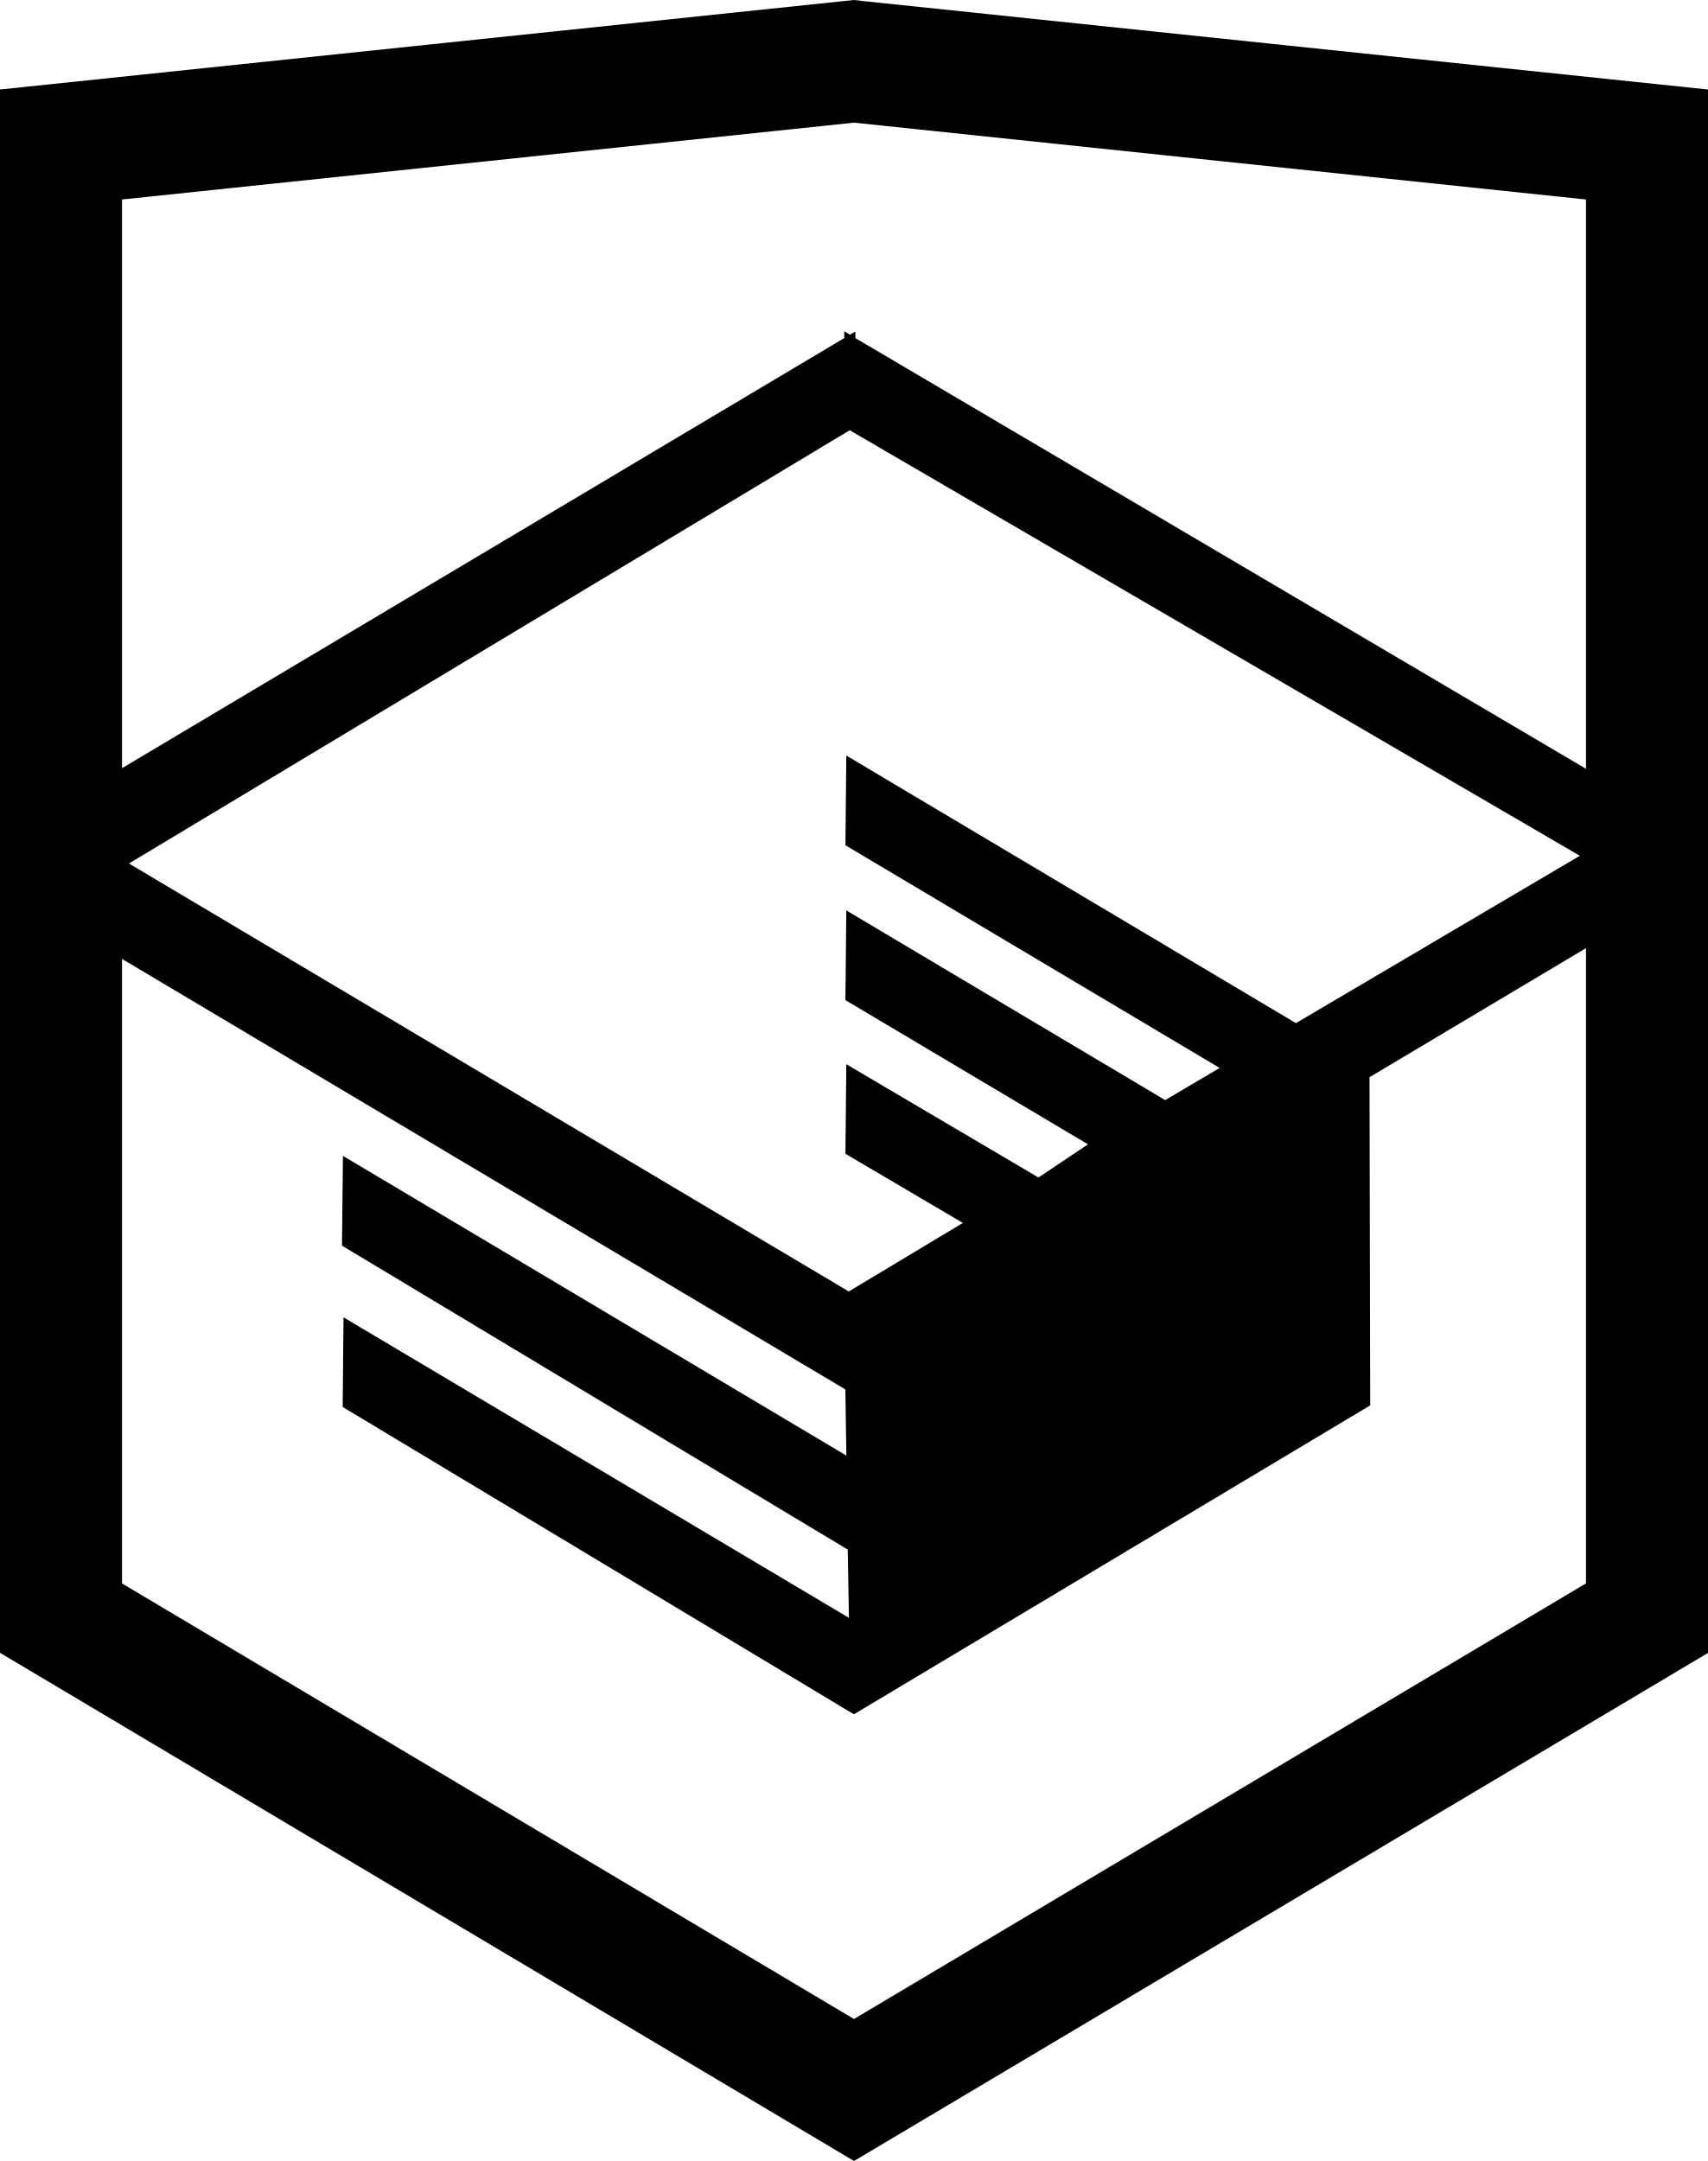
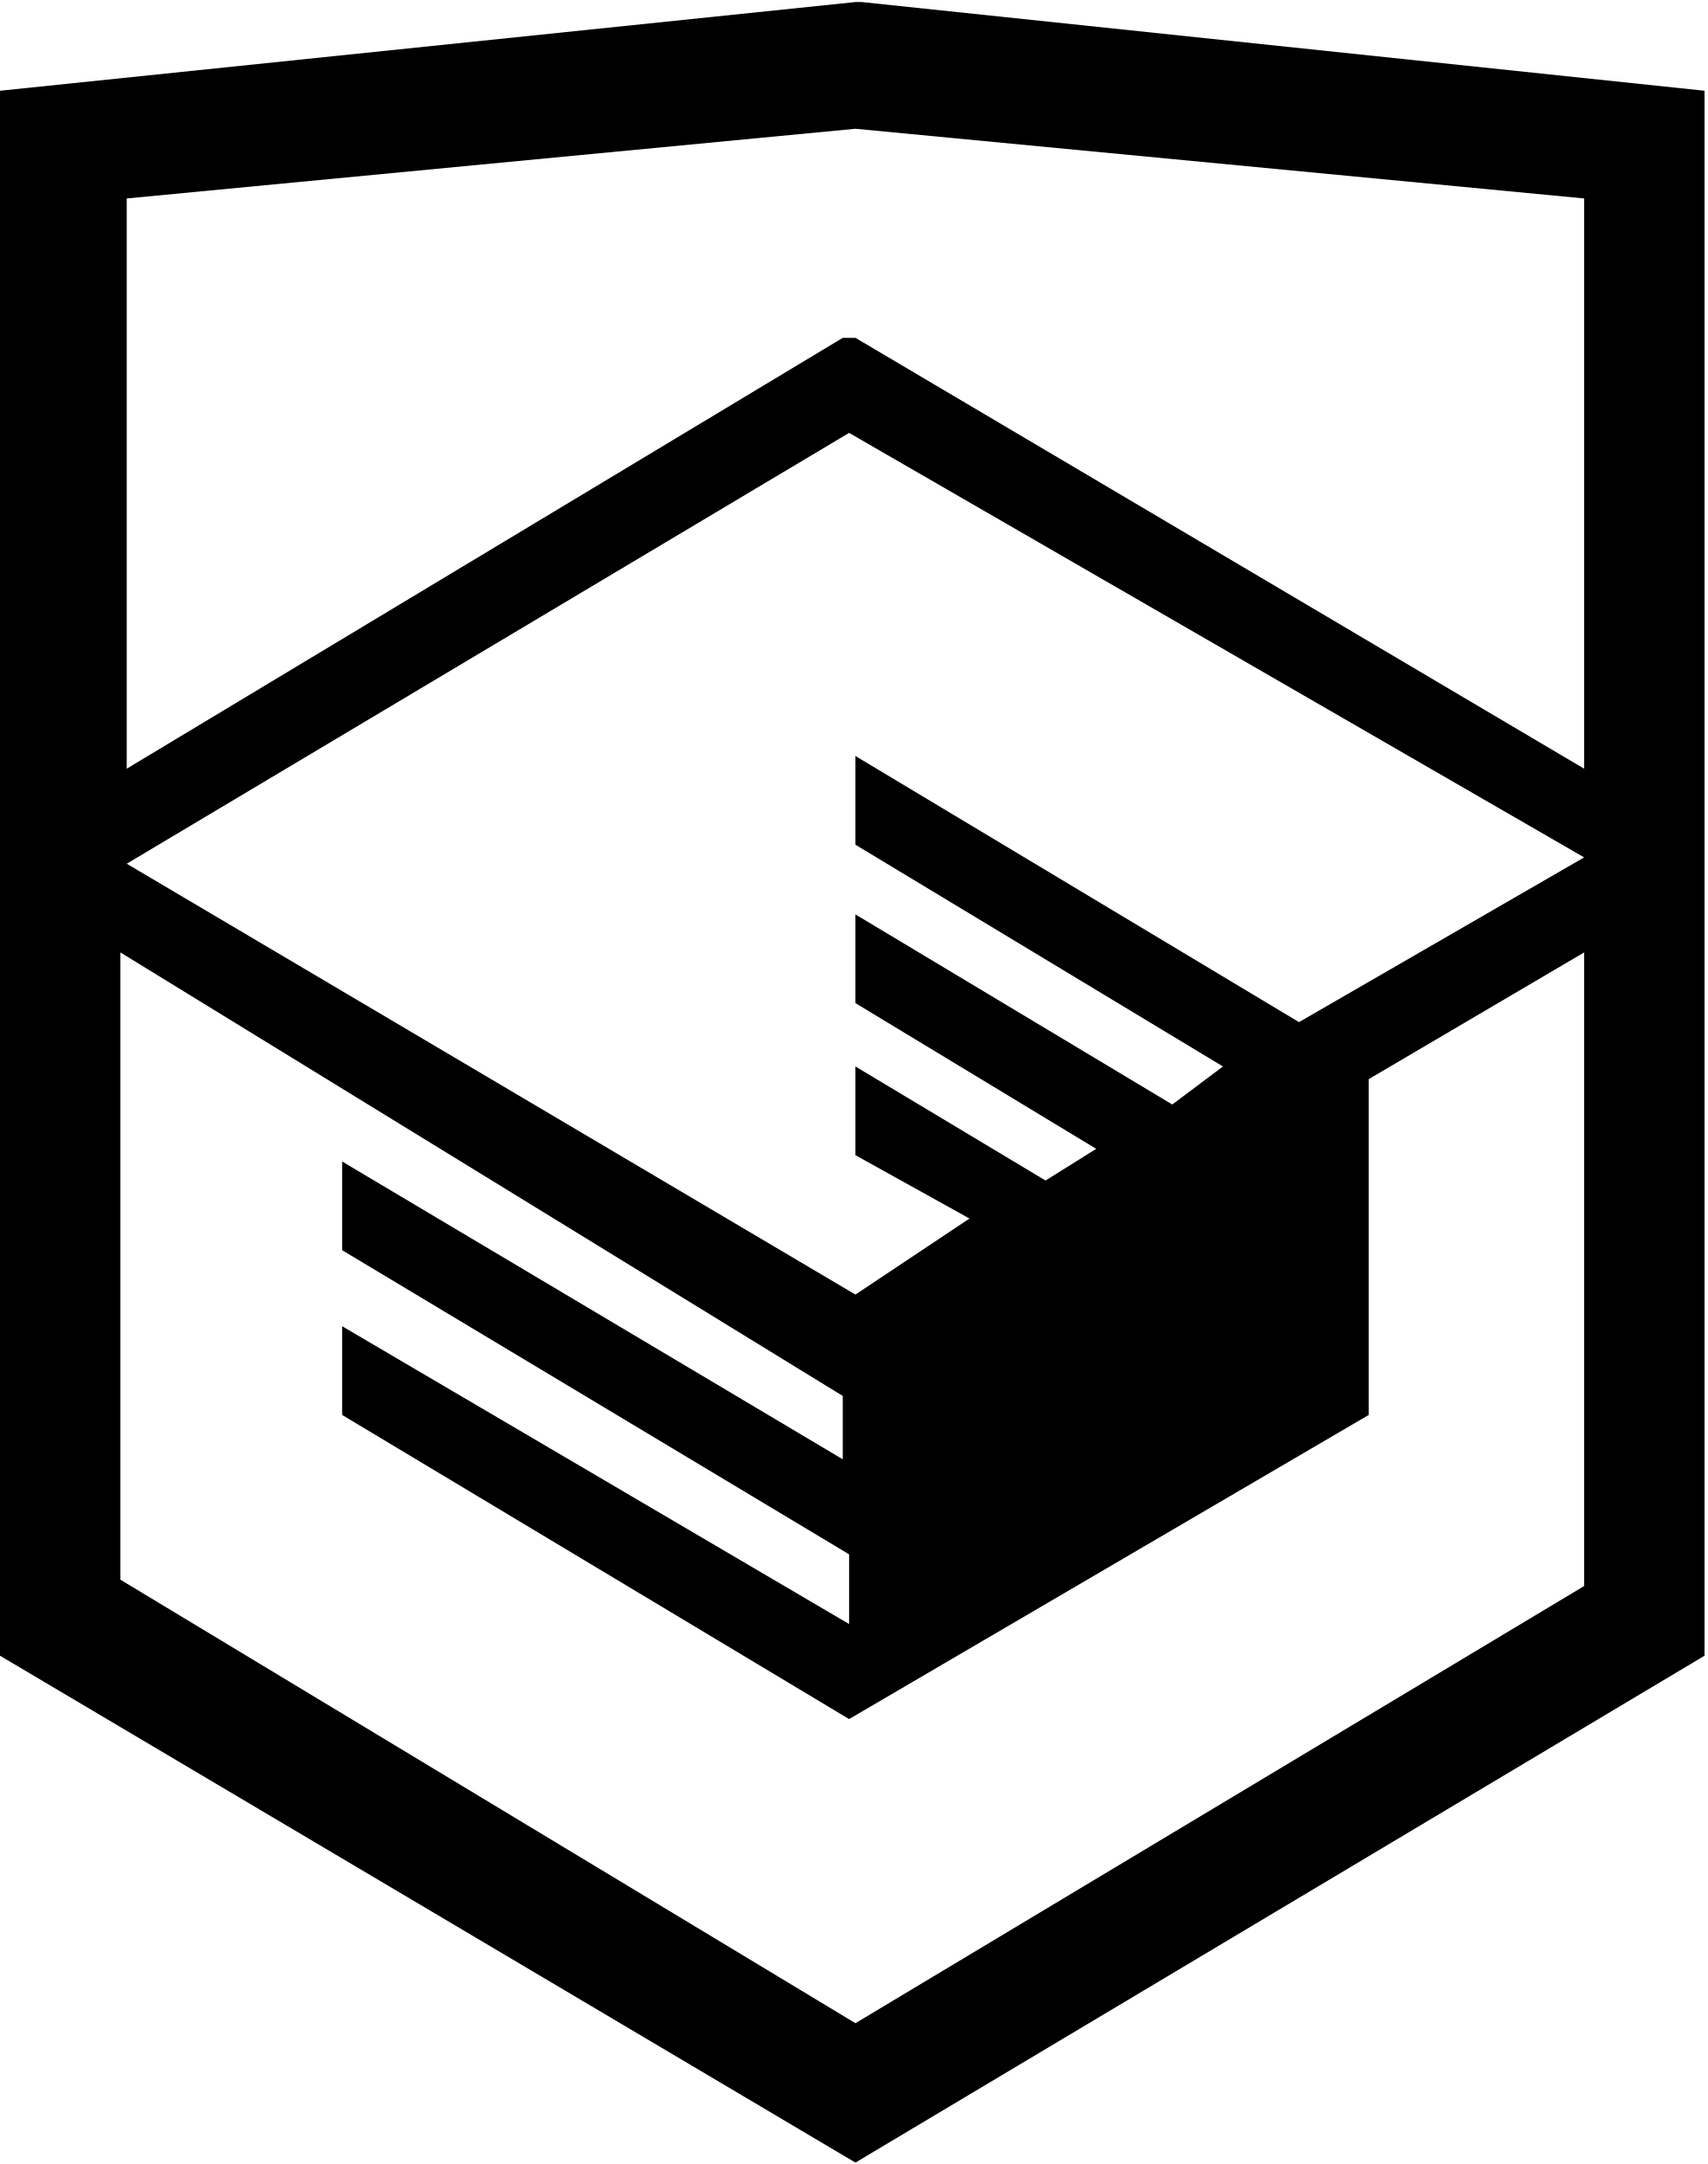
- <svg xmlns="http://www.w3.org/2000/svg" version="1.1" id="Layer_1" x="0px" y="0px" width="26.943px" height="34.09px" viewBox="0 0 26.943 34.09" enable-background="new 0 0 26.943 34.09" xml:space="preserve">
-   <path d="M13.62,0.017L13.472,0L0,1.412v24.661l13.473,8.017l13.43-7.99l0.042-0.025V1.412L13.62,0.017z M25.019,12.127L13.495,5.334 L13.494,5.23l-0.087,0.05l-0.088-0.056v0.109L1.925,12.118V3.147l11.548-1.212l11.547,1.212V12.127z M13.405,6.787L24.923,13.5 l-4.479,2.64l-7.093-4.221l-0.014,1.415l5.904,3.513l-0.86,0.507l-5.03-2.992l-0.014,1.415l3.827,2.275l-0.782,0.523l-3.031-1.787 l-0.014,1.413l1.853,1.091l-1.8,1.081L2.034,13.622L13.405,6.787z M1.925,15.127l11.411,6.791l0.016,1.044L5.41,18.234L5.395,19.65 l7.979,4.795l0.018,1.076l-7.973-4.74l-0.013,1.414l8.021,4.822l0.046,0.025l8.143-4.872l-0.011-5.177l3.415-2.036v10.021 L13.472,31.85L1.925,24.979V15.127z" />
+ <svg xmlns="http://www.w3.org/2000/svg" width="26.9" height="34.1" viewBox="0 0 26.943 34.09">
+   <path d="M13.6 0h-.1L0 1.4v24.7l13.5 8 13.4-8V1.4L13.6 0zM25 12.1L13.5 5.3h-.2L2 12.1v-9L13.5 2 25 3.1v9zM13.4 6.8L25 13.5l-4.5 2.6-7-4.2v1.4l5.8 3.5-.8.6-5-3v1.4l3.8 2.3-.8.5-3-1.8v1.4l1.8 1-1.8 1.2L2 13.6l11.4-6.8zM1.9 15L13.3 22v1l-7.9-4.7v1.4l8 4.8v1.1l-8-4.7v1.4l8 4.8 8.2-4.8V17l3.4-2v10l-11.5 6.9-11.6-7v-9.8z" />
</svg>
